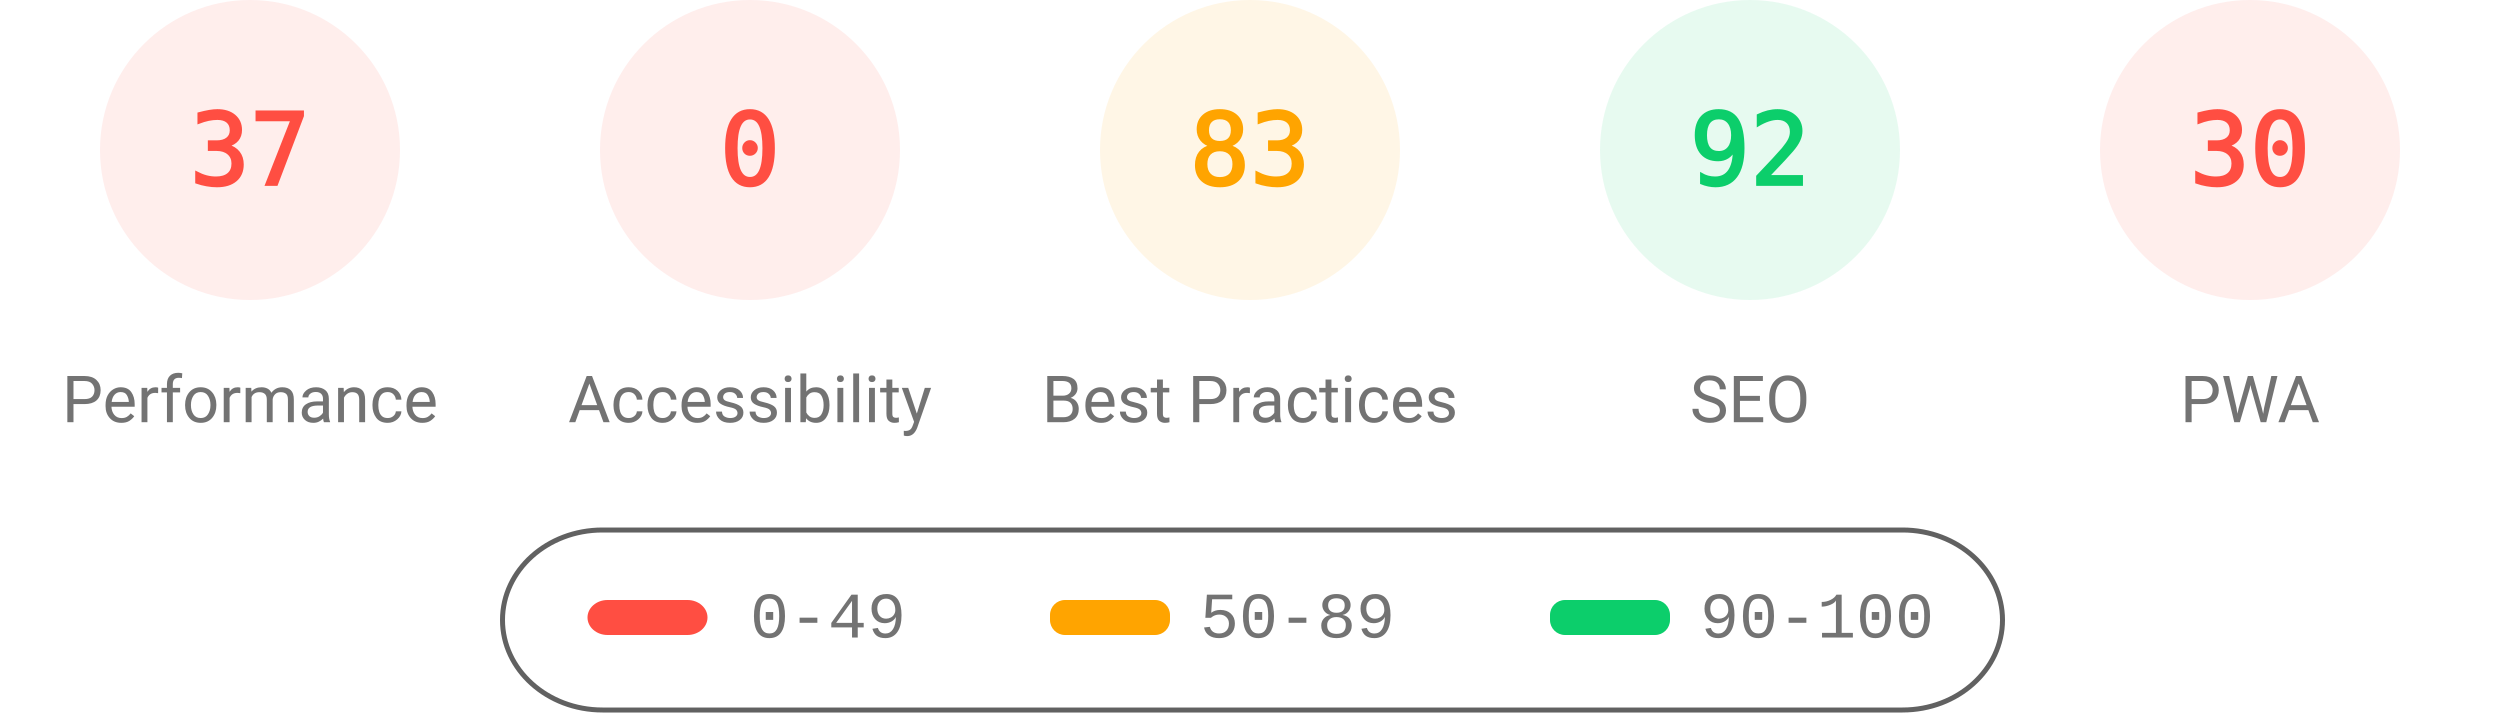
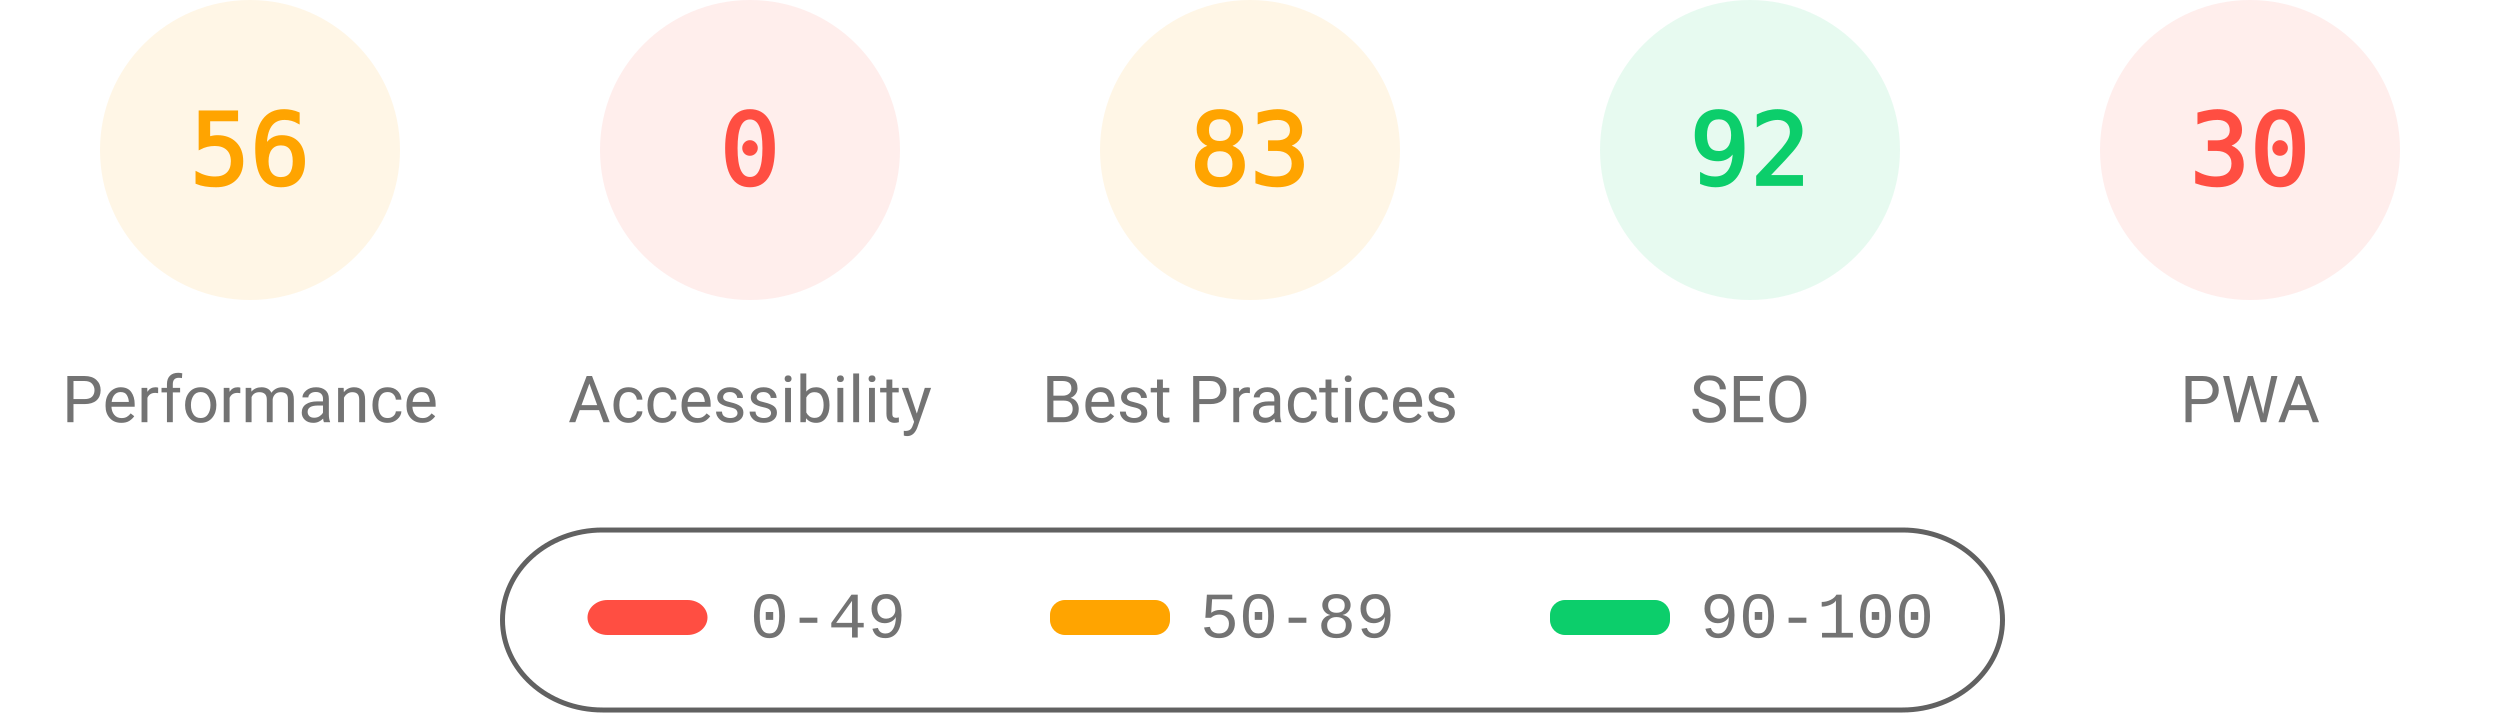
<svg xmlns="http://www.w3.org/2000/svg" fill="none" width="1000" height="285">
  <style>.gauge-base{opacity:.1}.gauge-arc{fill:none;animation-delay:250ms;stroke-linecap:round;transform:rotate(-90deg);transform-origin:100px 60px;animation:load-gauge 1s ease forwards}.guage-text{font-size:40px;font-family:monospace;text-align:center}.guage-red{color:#ff4e42;fill:#ff4e42;stroke:#ff4e42}.guage-orange{color:#ffa400;fill:#ffa400;stroke:#ffa400}.guage-green{color:#0cce6b;fill:#0cce6b;stroke:#0cce6b}.guage-undefined{color:#5c5c5c;fill:#5c5c5c;stroke:#5c5c5c}.guage-title{color:#737373;fill:#737373;stroke:none;font-size:26px;line-height:26px;font-family:Roboto,Halvetica,Arial,sans-serif}@keyframes load-gauge{from{stroke-dasharray:0 352.858}}</style>
-   <svg class="guage-div guage-perf guage-red" viewBox="0 0 200 200" width="200" height="200">
+   <svg class="guage-div guage-perf guage-orange" viewBox="0 0 200 200" width="200" height="200">
    <circle class="gauge-base" r="56" cx="100" cy="60" stroke-width="8" />
-     <circle class="gauge-arc guage-arc-1" r="56" cx="100" cy="60" stroke-width="8" style="stroke-dasharray:130.187,351.858" />
-     <text class="guage-text" x="100" y="60" alignment-baseline="central" dominant-baseline="central" text-anchor="middle">37</text>
+     <circle class="gauge-arc guage-arc-1" r="56" cx="100" cy="60" stroke-width="8" style="stroke-dasharray:197.04,351.858" />
+     <text class="guage-text" x="100" y="60" alignment-baseline="central" dominant-baseline="central" text-anchor="middle">56</text>
    <text class="guage-title" x="100" y="160" alignment-baseline="central" dominant-baseline="central" text-anchor="middle">Performance</text>
  </svg>
  <svg class="guage-div guage-acc guage-red" viewBox="0 0 200 200" width="200" height="200" x="200">
    <circle class="gauge-base" r="56" cx="100" cy="60" stroke-width="8" />
    <circle class="gauge-arc guage-arc-2" r="56" cx="100" cy="60" stroke-width="8" style="stroke-dasharray:0,351.858" />
    <text class="guage-text" x="100" y="60" alignment-baseline="central" dominant-baseline="central" text-anchor="middle">0</text>
    <text class="guage-title" x="100" y="160" alignment-baseline="central" dominant-baseline="central" text-anchor="middle">Accessibility</text>
  </svg>
  <svg class="guage-div guage-best guage-orange" viewBox="0 0 200 200" width="200" height="200" x="400">
    <circle class="gauge-base" r="56" cx="100" cy="60" stroke-width="8" />
    <circle class="gauge-arc guage-arc-3" r="56" cx="100" cy="60" stroke-width="8" style="stroke-dasharray:292.042,351.858" />
    <text class="guage-text" x="100" y="60" alignment-baseline="central" dominant-baseline="central" text-anchor="middle">83</text>
    <text class="guage-title" x="100" y="160" alignment-baseline="central" dominant-baseline="central" text-anchor="middle">Best Practices</text>
  </svg>
  <svg class="guage-div guage-seo guage-green" viewBox="0 0 200 200" width="200" height="200" x="600">
    <circle class="gauge-base" r="56" cx="100" cy="60" stroke-width="8" />
    <circle class="gauge-arc guage-arc-4" r="56" cx="100" cy="60" stroke-width="8" style="stroke-dasharray:323.709,351.858" />
    <text class="guage-text" x="100" y="60" alignment-baseline="central" dominant-baseline="central" text-anchor="middle">92</text>
    <text class="guage-title" x="100" y="160" alignment-baseline="central" dominant-baseline="central" text-anchor="middle">SEO</text>
  </svg>
  <svg class="guage-div guage-pwa guage-red" viewBox="0 0 200 200" width="200" height="200" x="800">
    <circle class="gauge-base" r="56" cx="100" cy="60" stroke-width="8" />
    <circle class="gauge-arc guage-arc-4" r="56" cx="100" cy="60" stroke-width="8" style="stroke-dasharray:105.557,351.858" />
    <text class="guage-text" x="100" y="60" alignment-baseline="central" dominant-baseline="central" text-anchor="middle">30</text>
    <text class="guage-title" x="100" y="160" alignment-baseline="central" dominant-baseline="central" text-anchor="middle">PWA</text>
  </svg>
  <svg width="604" height="76" x="200" y="210">
    <path fill="none" id="canvas_background" d="M-1-1h604v80H-1z" />
    <rect fill-opacity="0" stroke="#616161" stroke-width="2" rx="40" id="svg_2" height="72" width="600" y="2" x="1" fill="#000" />
    <rect stroke="#000" rx="8" id="svg_3" height="14" width="48" y="30" x="35" stroke-opacity="null" stroke-width="0" fill="#ff4e42" />
    <rect stroke="#000" rx="6" id="svg_4" height="14" width="48" y="30" x="220" stroke-opacity="null" stroke-width="0" fill="#ffa400" />
    <rect stroke="#000" rx="6" id="svg_5" height="14" width="48" y="30" x="420" stroke-opacity="null" stroke-width="0" fill="#0cce6b" />
    <text xml:space="preserve" text-anchor="start" font-family="'Courier New', Courier, monospace" font-size="26" id="svg_6" y="45" x="100" stroke-opacity="null" stroke-width="0" stroke="#000" fill="#737373">0-49</text>
    <text xml:space="preserve" text-anchor="start" font-family="'Courier New', Courier, monospace" font-size="26" id="svg_7" y="45" x="280" stroke-opacity="null" stroke-width="0" stroke="#000" fill="#737373">50-89</text>
    <text xml:space="preserve" text-anchor="start" font-family="'Courier New', Courier, monospace" font-size="26" id="svg_8" y="45" x="480" stroke-opacity="null" stroke-width="0" stroke="#000" fill="#737373">90-100</text>
  </svg>
</svg>
